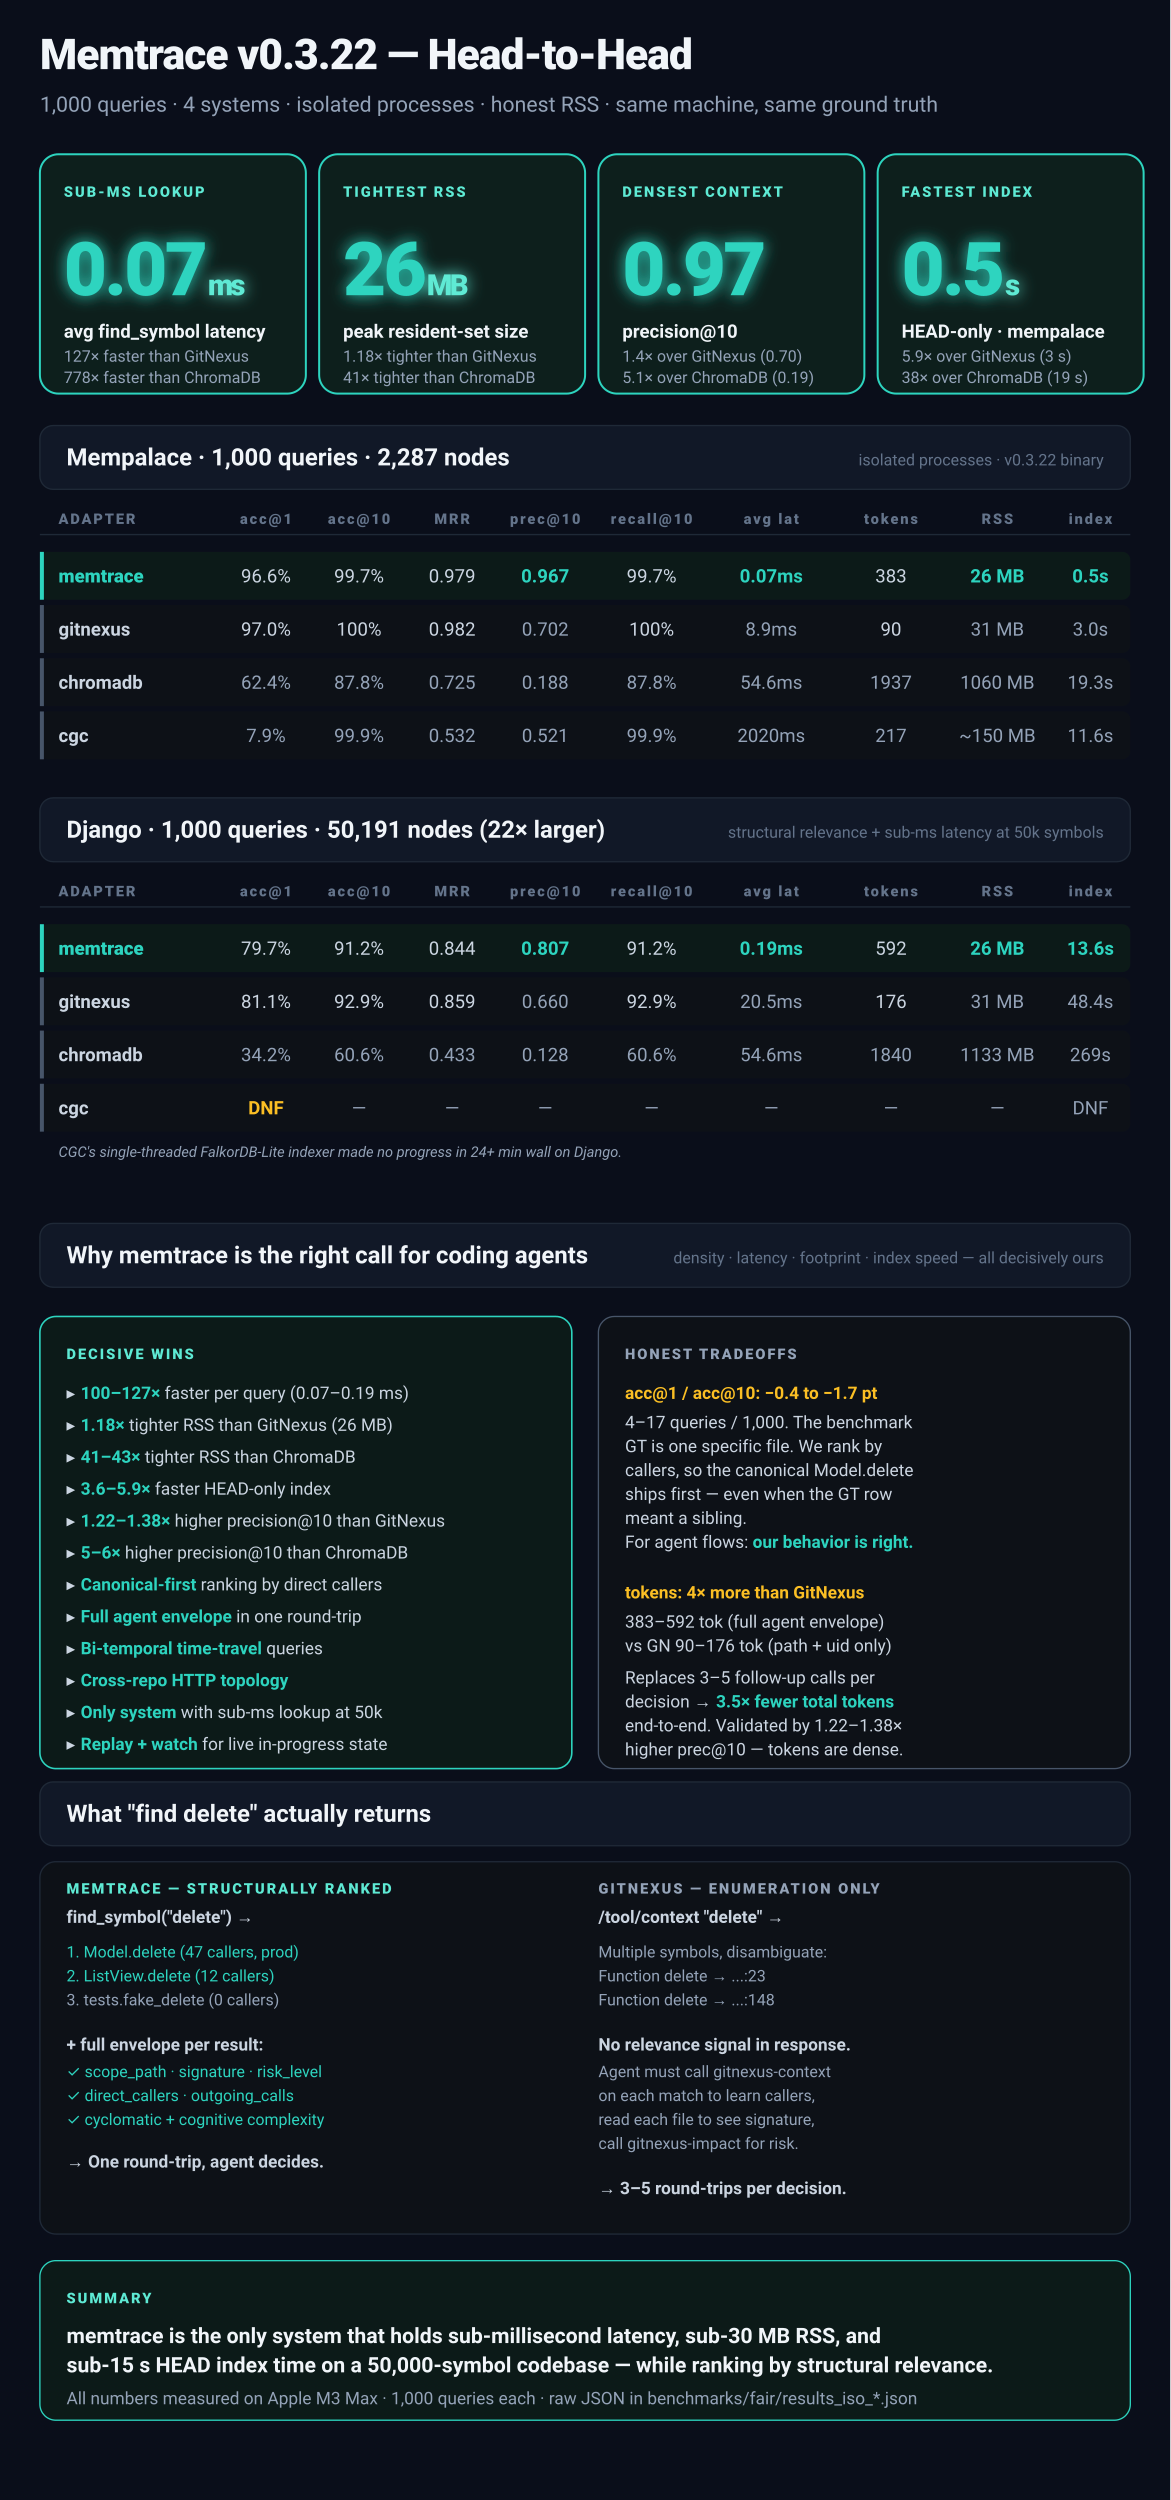
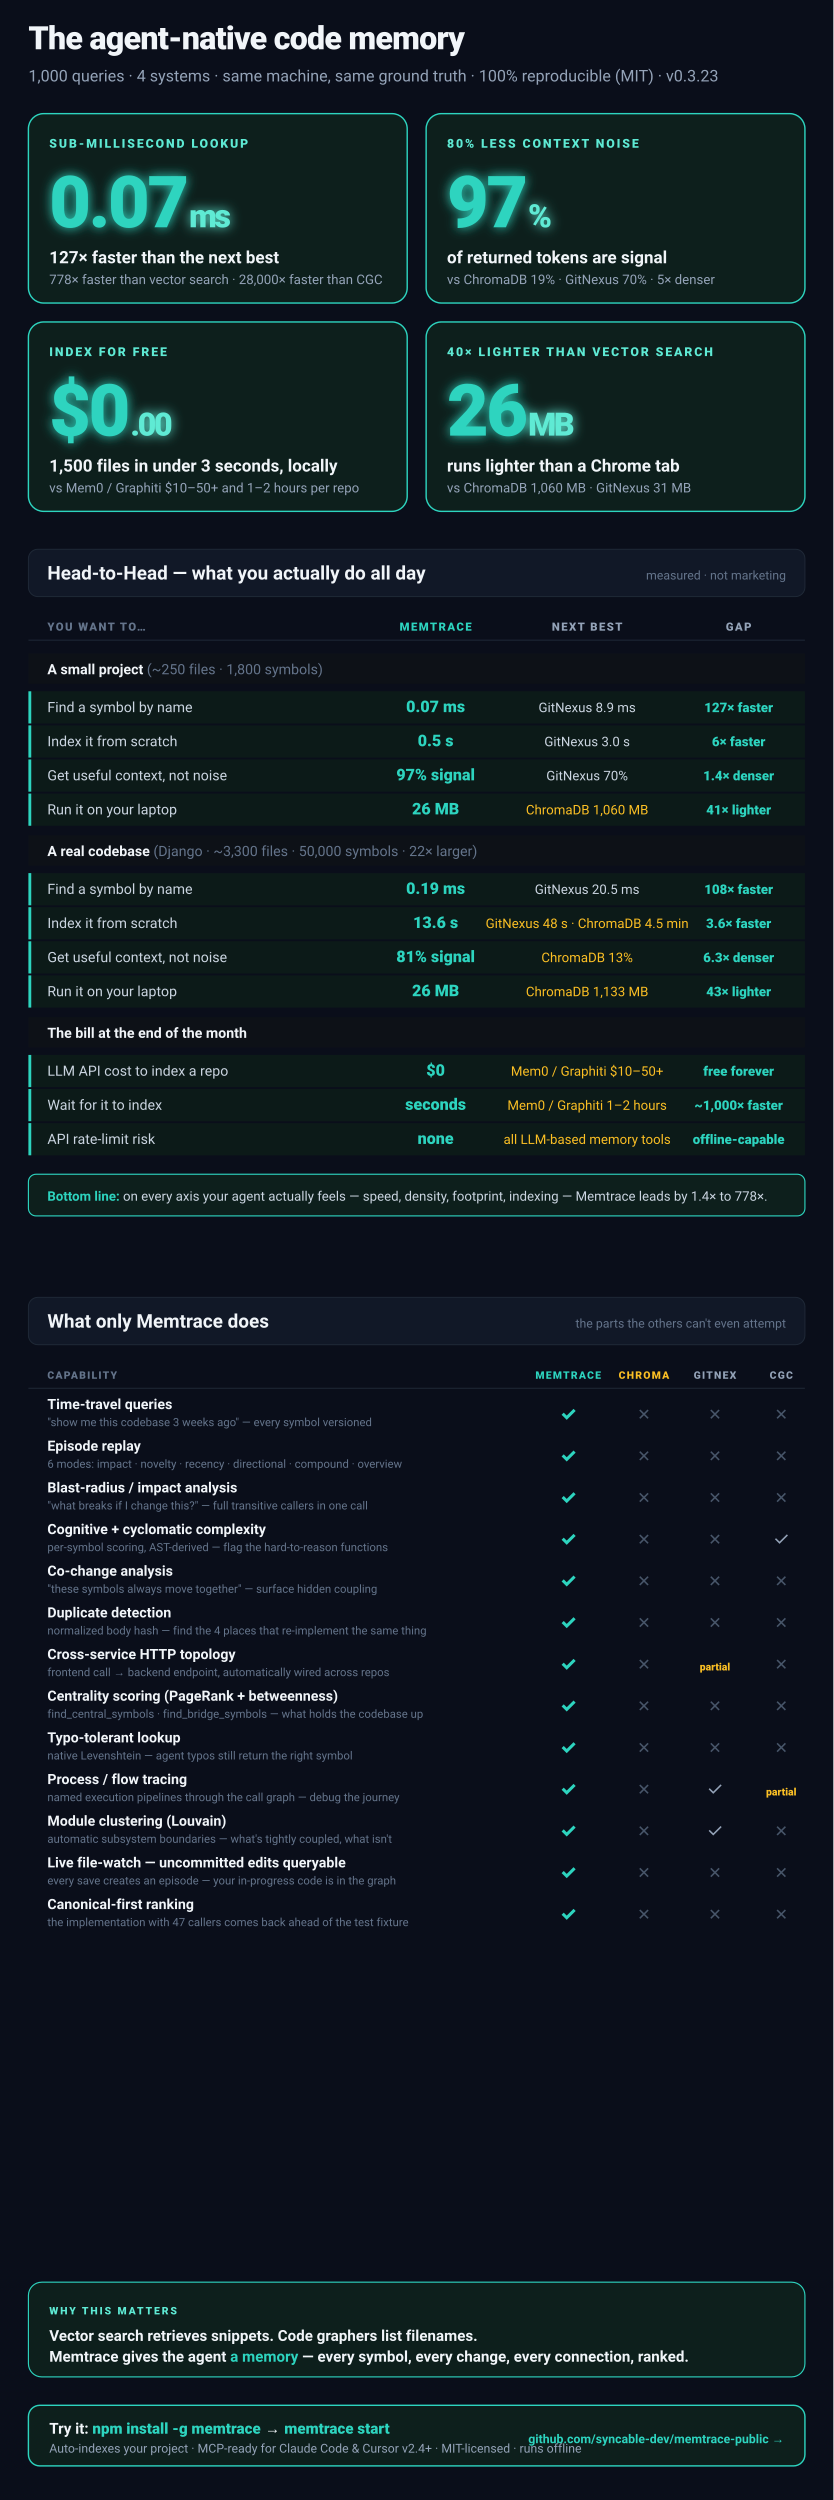
- <svg xmlns="http://www.w3.org/2000/svg" viewBox="0 0 880 1880" font-family="-apple-system, BlinkMacSystemFont, 'Segoe UI', Roboto, 'Helvetica Neue', Arial, sans-serif" role="img" aria-label="Memtrace v0.3.22 benchmark — head-to-head vs ChromaDB, GitNexus, CGC on mempalace and Django">
+ <svg xmlns="http://www.w3.org/2000/svg" viewBox="0 0 880 2640" font-family="-apple-system, BlinkMacSystemFont, 'Segoe UI', Roboto, 'Helvetica Neue', Arial, sans-serif" role="img" aria-label="Memtrace benchmark — head-to-head vs ChromaDB, GitNexus, and CodeGrapherContext">
  <defs>
    <filter id="glow" x="-50%" y="-50%" width="200%" height="200%">
      <feGaussianBlur stdDeviation="6" result="blur" />
      <feMerge>
        <feMergeNode in="blur" />
        <feMergeNode in="SourceGraphic" />
      </feMerge>
    </filter>
  </defs>
-   <rect width="880" height="1880" fill="#0a0e1a" />
-   <text x="30" y="52" fill="#f1f5f9" font-size="32" font-weight="800" letter-spacing="-0.7">Memtrace v0.3.22 — Head-to-Head</text>
-   <text x="30" y="84" fill="#94a3b8" font-size="16">1,000 queries · 4 systems · isolated processes · honest RSS · same machine, same ground truth</text>
-   <g transform="translate(30, 116)">
+   <rect width="880" height="2640" fill="#0a0e1a" />
+   <text x="30" y="52" fill="#f1f5f9" font-size="34" font-weight="800" letter-spacing="-0.8">The agent-native code memory</text>
+   <text x="30" y="86" fill="#94a3b8" font-size="17">1,000 queries · 4 systems · same machine, same ground truth · 100% reproducible (MIT) · v0.3.23</text>
+   <g transform="translate(30, 120)">
    <g transform="translate(0, 0)">
-       <rect width="200" height="180" rx="14" fill="#0d1f1c" stroke="#2dd4bf" stroke-width="1.5" />
-       <text x="18" y="32" fill="#5eead4" font-size="11" font-weight="800" letter-spacing="1.5">SUB-MS LOOKUP</text>
-       <text x="18" y="106" fill="#2dd4bf" font-size="56" font-weight="800" letter-spacing="-2" filter="url(#glow)">0.07<tspan font-size="22" fill="#5eead4">ms</tspan>
-       </text>
-       <text x="18" y="138" fill="#f1f5f9" font-size="14" font-weight="700">avg find_symbol latency</text>
-       <text x="18" y="156" fill="#94a3b8" font-size="12">127× faster than GitNexus</text>
-       <text x="18" y="172" fill="#94a3b8" font-size="12">778× faster than ChromaDB</text>
-     </g>
-     <g transform="translate(210, 0)">
-       <rect width="200" height="180" rx="14" fill="#0d1f1c" stroke="#2dd4bf" stroke-width="1.5" />
-       <text x="18" y="32" fill="#5eead4" font-size="11" font-weight="800" letter-spacing="1.5">TIGHTEST RSS</text>
-       <text x="18" y="106" fill="#2dd4bf" font-size="56" font-weight="800" letter-spacing="-2" filter="url(#glow)">26<tspan font-size="22" fill="#5eead4">MB</tspan>
-       </text>
-       <text x="18" y="138" fill="#f1f5f9" font-size="14" font-weight="700">peak resident-set size</text>
-       <text x="18" y="156" fill="#94a3b8" font-size="12">1.18× tighter than GitNexus</text>
-       <text x="18" y="172" fill="#94a3b8" font-size="12">41× tighter than ChromaDB</text>
+       <rect width="400" height="200" rx="16" fill="#0d1f1c" stroke="#2dd4bf" stroke-width="1.5" />
+       <text x="22" y="36" fill="#5eead4" font-size="13" font-weight="800" letter-spacing="2">SUB-MILLISECOND LOOKUP</text>
+       <text x="22" y="120" fill="#2dd4bf" font-size="76" font-weight="800" letter-spacing="-2.5" filter="url(#glow)">0.07<tspan font-size="34" fill="#5eead4">ms</tspan>
+       </text>
+       <text x="22" y="158" fill="#f1f5f9" font-size="18" font-weight="700">127× faster than the next best</text>
+       <text x="22" y="180" fill="#94a3b8" font-size="14">778× faster than vector search · 28,000× faster than CGC</text>
    </g>
    <g transform="translate(420, 0)">
-       <rect width="200" height="180" rx="14" fill="#0d1f1c" stroke="#2dd4bf" stroke-width="1.5" />
-       <text x="18" y="32" fill="#5eead4" font-size="11" font-weight="800" letter-spacing="1.5">DENSEST CONTEXT</text>
-       <text x="18" y="106" fill="#2dd4bf" font-size="56" font-weight="800" letter-spacing="-2" filter="url(#glow)">0.97</text>
-       <text x="18" y="138" fill="#f1f5f9" font-size="14" font-weight="700">precision@10</text>
-       <text x="18" y="156" fill="#94a3b8" font-size="12">1.4× over GitNexus (0.70)</text>
-       <text x="18" y="172" fill="#94a3b8" font-size="12">5.1× over ChromaDB (0.19)</text>
-     </g>
-     <g transform="translate(630, 0)">
-       <rect width="200" height="180" rx="14" fill="#0d1f1c" stroke="#2dd4bf" stroke-width="1.5" />
-       <text x="18" y="32" fill="#5eead4" font-size="11" font-weight="800" letter-spacing="1.5">FASTEST INDEX</text>
-       <text x="18" y="106" fill="#2dd4bf" font-size="56" font-weight="800" letter-spacing="-2" filter="url(#glow)">0.5<tspan font-size="22" fill="#5eead4">s</tspan>
-       </text>
-       <text x="18" y="138" fill="#f1f5f9" font-size="14" font-weight="700">HEAD-only · mempalace</text>
-       <text x="18" y="156" fill="#94a3b8" font-size="12">5.9× over GitNexus (3 s)</text>
-       <text x="18" y="172" fill="#94a3b8" font-size="12">38× over ChromaDB (19 s)</text>
-     </g>
-   </g>
-   <g transform="translate(30, 320)">
-     <rect x="0" y="0" width="820" height="48" rx="10" fill="#111827" stroke="#1f2937" stroke-width="1" />
-     <text x="20" y="30" fill="#f1f5f9" font-size="18" font-weight="700">Mempalace · 1,000 queries · 2,287 nodes</text>
-     <text x="800" y="30" fill="#64748b" font-size="12" text-anchor="end">isolated processes · v0.3.22 binary</text>
-     <g transform="translate(0, 60)">
-       <text x="14" y="14" fill="#64748b" font-size="11" font-weight="800" letter-spacing="1.4">ADAPTER</text>
-       <text x="170" y="14" fill="#64748b" font-size="11" font-weight="800" letter-spacing="1.4" text-anchor="middle">acc@1</text>
-       <text x="240" y="14" fill="#64748b" font-size="11" font-weight="800" letter-spacing="1.4" text-anchor="middle">acc@10</text>
-       <text x="310" y="14" fill="#64748b" font-size="11" font-weight="800" letter-spacing="1.4" text-anchor="middle">MRR</text>
-       <text x="380" y="14" fill="#64748b" font-size="11" font-weight="800" letter-spacing="1.4" text-anchor="middle">prec@10</text>
-       <text x="460" y="14" fill="#64748b" font-size="11" font-weight="800" letter-spacing="1.4" text-anchor="middle">recall@10</text>
-       <text x="550" y="14" fill="#64748b" font-size="11" font-weight="800" letter-spacing="1.4" text-anchor="middle">avg lat</text>
-       <text x="640" y="14" fill="#64748b" font-size="11" font-weight="800" letter-spacing="1.4" text-anchor="middle">tokens</text>
-       <text x="720" y="14" fill="#64748b" font-size="11" font-weight="800" letter-spacing="1.4" text-anchor="middle">RSS</text>
-       <text x="790" y="14" fill="#64748b" font-size="11" font-weight="800" letter-spacing="1.4" text-anchor="middle">index</text>
-       <line x1="0" y1="22" x2="820" y2="22" stroke="#1f2937" stroke-width="1" />
-     </g>
-     <g transform="translate(0, 95)">
-       <rect x="0" y="0" width="820" height="36" rx="6" fill="#0c1a18" />
-       <rect x="0" y="0" width="3" height="36" fill="#2dd4bf" />
-       <text x="14" y="23" fill="#2dd4bf" font-size="14" font-weight="800">memtrace</text>
-       <text x="170" y="23" fill="#cbd5e1" font-size="14" text-anchor="middle">96.6%</text>
-       <text x="240" y="23" fill="#cbd5e1" font-size="14" text-anchor="middle">99.7%</text>
-       <text x="310" y="23" fill="#cbd5e1" font-size="14" text-anchor="middle">0.979</text>
-       <text x="380" y="23" fill="#2dd4bf" font-size="14" font-weight="700" text-anchor="middle">0.967</text>
-       <text x="460" y="23" fill="#cbd5e1" font-size="14" text-anchor="middle">99.7%</text>
-       <text x="550" y="23" fill="#2dd4bf" font-size="14" font-weight="700" text-anchor="middle">0.07ms</text>
-       <text x="640" y="23" fill="#cbd5e1" font-size="14" text-anchor="middle">383</text>
-       <text x="720" y="23" fill="#2dd4bf" font-size="14" font-weight="700" text-anchor="middle">26 MB</text>
-       <text x="790" y="23" fill="#2dd4bf" font-size="14" font-weight="700" text-anchor="middle">0.5s</text>
-     </g>
-     <g transform="translate(0, 135)">
-       <rect x="0" y="0" width="820" height="36" rx="6" fill="#0d1117" />
-       <rect x="0" y="0" width="3" height="36" fill="#475569" />
-       <text x="14" y="23" fill="#cbd5e1" font-size="14" font-weight="700">gitnexus</text>
-       <text x="170" y="23" fill="#cbd5e1" font-size="14" text-anchor="middle">97.0%</text>
-       <text x="240" y="23" fill="#cbd5e1" font-size="14" text-anchor="middle">100%</text>
-       <text x="310" y="23" fill="#cbd5e1" font-size="14" text-anchor="middle">0.982</text>
-       <text x="380" y="23" fill="#94a3b8" font-size="14" text-anchor="middle">0.702</text>
-       <text x="460" y="23" fill="#cbd5e1" font-size="14" text-anchor="middle">100%</text>
-       <text x="550" y="23" fill="#94a3b8" font-size="14" text-anchor="middle">8.9ms</text>
-       <text x="640" y="23" fill="#cbd5e1" font-size="14" text-anchor="middle">90</text>
-       <text x="720" y="23" fill="#94a3b8" font-size="14" text-anchor="middle">31 MB</text>
-       <text x="790" y="23" fill="#94a3b8" font-size="14" text-anchor="middle">3.0s</text>
-     </g>
-     <g transform="translate(0, 175)">
-       <rect x="0" y="0" width="820" height="36" rx="6" fill="#0d1117" />
-       <rect x="0" y="0" width="3" height="36" fill="#475569" />
-       <text x="14" y="23" fill="#cbd5e1" font-size="14" font-weight="700">chromadb</text>
-       <text x="170" y="23" fill="#94a3b8" font-size="14" text-anchor="middle">62.4%</text>
-       <text x="240" y="23" fill="#94a3b8" font-size="14" text-anchor="middle">87.8%</text>
-       <text x="310" y="23" fill="#94a3b8" font-size="14" text-anchor="middle">0.725</text>
-       <text x="380" y="23" fill="#94a3b8" font-size="14" text-anchor="middle">0.188</text>
-       <text x="460" y="23" fill="#94a3b8" font-size="14" text-anchor="middle">87.8%</text>
-       <text x="550" y="23" fill="#94a3b8" font-size="14" text-anchor="middle">54.6ms</text>
-       <text x="640" y="23" fill="#94a3b8" font-size="14" text-anchor="middle">1937</text>
-       <text x="720" y="23" fill="#94a3b8" font-size="14" text-anchor="middle">1060 MB</text>
-       <text x="790" y="23" fill="#94a3b8" font-size="14" text-anchor="middle">19.3s</text>
-     </g>
-     <g transform="translate(0, 215)">
-       <rect x="0" y="0" width="820" height="36" rx="6" fill="#0d1117" />
-       <rect x="0" y="0" width="3" height="36" fill="#475569" />
-       <text x="14" y="23" fill="#cbd5e1" font-size="14" font-weight="700">cgc</text>
-       <text x="170" y="23" fill="#94a3b8" font-size="14" text-anchor="middle">7.9%</text>
-       <text x="240" y="23" fill="#94a3b8" font-size="14" text-anchor="middle">99.9%</text>
-       <text x="310" y="23" fill="#94a3b8" font-size="14" text-anchor="middle">0.532</text>
-       <text x="380" y="23" fill="#94a3b8" font-size="14" text-anchor="middle">0.521</text>
-       <text x="460" y="23" fill="#94a3b8" font-size="14" text-anchor="middle">99.9%</text>
-       <text x="550" y="23" fill="#94a3b8" font-size="14" text-anchor="middle">2020ms</text>
-       <text x="640" y="23" fill="#94a3b8" font-size="14" text-anchor="middle">217</text>
-       <text x="720" y="23" fill="#94a3b8" font-size="14" text-anchor="middle">~150 MB</text>
-       <text x="790" y="23" fill="#94a3b8" font-size="14" text-anchor="middle">11.6s</text>
-     </g>
-   </g>
-   <g transform="translate(30, 600)">
-     <rect x="0" y="0" width="820" height="48" rx="10" fill="#111827" stroke="#1f2937" stroke-width="1" />
-     <text x="20" y="30" fill="#f1f5f9" font-size="18" font-weight="700">Django · 1,000 queries · 50,191 nodes (22× larger)</text>
-     <text x="800" y="30" fill="#64748b" font-size="12" text-anchor="end">structural relevance + sub-ms latency at 50k symbols</text>
-     <g transform="translate(0, 60)">
-       <text x="14" y="14" fill="#64748b" font-size="11" font-weight="800" letter-spacing="1.4">ADAPTER</text>
-       <text x="170" y="14" fill="#64748b" font-size="11" font-weight="800" letter-spacing="1.4" text-anchor="middle">acc@1</text>
-       <text x="240" y="14" fill="#64748b" font-size="11" font-weight="800" letter-spacing="1.4" text-anchor="middle">acc@10</text>
-       <text x="310" y="14" fill="#64748b" font-size="11" font-weight="800" letter-spacing="1.4" text-anchor="middle">MRR</text>
-       <text x="380" y="14" fill="#64748b" font-size="11" font-weight="800" letter-spacing="1.4" text-anchor="middle">prec@10</text>
-       <text x="460" y="14" fill="#64748b" font-size="11" font-weight="800" letter-spacing="1.4" text-anchor="middle">recall@10</text>
-       <text x="550" y="14" fill="#64748b" font-size="11" font-weight="800" letter-spacing="1.4" text-anchor="middle">avg lat</text>
-       <text x="640" y="14" fill="#64748b" font-size="11" font-weight="800" letter-spacing="1.4" text-anchor="middle">tokens</text>
-       <text x="720" y="14" fill="#64748b" font-size="11" font-weight="800" letter-spacing="1.4" text-anchor="middle">RSS</text>
-       <text x="790" y="14" fill="#64748b" font-size="11" font-weight="800" letter-spacing="1.4" text-anchor="middle">index</text>
-       <line x1="0" y1="22" x2="820" y2="22" stroke="#1f2937" stroke-width="1" />
-     </g>
-     <g transform="translate(0, 95)">
-       <rect x="0" y="0" width="820" height="36" rx="6" fill="#0c1a18" />
-       <rect x="0" y="0" width="3" height="36" fill="#2dd4bf" />
-       <text x="14" y="23" fill="#2dd4bf" font-size="14" font-weight="800">memtrace</text>
-       <text x="170" y="23" fill="#cbd5e1" font-size="14" text-anchor="middle">79.7%</text>
-       <text x="240" y="23" fill="#cbd5e1" font-size="14" text-anchor="middle">91.2%</text>
-       <text x="310" y="23" fill="#cbd5e1" font-size="14" text-anchor="middle">0.844</text>
-       <text x="380" y="23" fill="#2dd4bf" font-size="14" font-weight="700" text-anchor="middle">0.807</text>
-       <text x="460" y="23" fill="#cbd5e1" font-size="14" text-anchor="middle">91.2%</text>
-       <text x="550" y="23" fill="#2dd4bf" font-size="14" font-weight="700" text-anchor="middle">0.19ms</text>
-       <text x="640" y="23" fill="#cbd5e1" font-size="14" text-anchor="middle">592</text>
-       <text x="720" y="23" fill="#2dd4bf" font-size="14" font-weight="700" text-anchor="middle">26 MB</text>
-       <text x="790" y="23" fill="#2dd4bf" font-size="14" font-weight="700" text-anchor="middle">13.6s</text>
-     </g>
-     <g transform="translate(0, 135)">
-       <rect x="0" y="0" width="820" height="36" rx="6" fill="#0d1117" />
-       <rect x="0" y="0" width="3" height="36" fill="#475569" />
-       <text x="14" y="23" fill="#cbd5e1" font-size="14" font-weight="700">gitnexus</text>
-       <text x="170" y="23" fill="#cbd5e1" font-size="14" text-anchor="middle">81.1%</text>
-       <text x="240" y="23" fill="#cbd5e1" font-size="14" text-anchor="middle">92.9%</text>
-       <text x="310" y="23" fill="#cbd5e1" font-size="14" text-anchor="middle">0.859</text>
-       <text x="380" y="23" fill="#94a3b8" font-size="14" text-anchor="middle">0.660</text>
-       <text x="460" y="23" fill="#cbd5e1" font-size="14" text-anchor="middle">92.9%</text>
-       <text x="550" y="23" fill="#94a3b8" font-size="14" text-anchor="middle">20.5ms</text>
-       <text x="640" y="23" fill="#cbd5e1" font-size="14" text-anchor="middle">176</text>
-       <text x="720" y="23" fill="#94a3b8" font-size="14" text-anchor="middle">31 MB</text>
-       <text x="790" y="23" fill="#94a3b8" font-size="14" text-anchor="middle">48.4s</text>
-     </g>
-     <g transform="translate(0, 175)">
-       <rect x="0" y="0" width="820" height="36" rx="6" fill="#0d1117" />
-       <rect x="0" y="0" width="3" height="36" fill="#475569" />
-       <text x="14" y="23" fill="#cbd5e1" font-size="14" font-weight="700">chromadb</text>
-       <text x="170" y="23" fill="#94a3b8" font-size="14" text-anchor="middle">34.2%</text>
-       <text x="240" y="23" fill="#94a3b8" font-size="14" text-anchor="middle">60.6%</text>
-       <text x="310" y="23" fill="#94a3b8" font-size="14" text-anchor="middle">0.433</text>
-       <text x="380" y="23" fill="#94a3b8" font-size="14" text-anchor="middle">0.128</text>
-       <text x="460" y="23" fill="#94a3b8" font-size="14" text-anchor="middle">60.6%</text>
-       <text x="550" y="23" fill="#94a3b8" font-size="14" text-anchor="middle">54.6ms</text>
-       <text x="640" y="23" fill="#94a3b8" font-size="14" text-anchor="middle">1840</text>
-       <text x="720" y="23" fill="#94a3b8" font-size="14" text-anchor="middle">1133 MB</text>
-       <text x="790" y="23" fill="#94a3b8" font-size="14" text-anchor="middle">269s</text>
-     </g>
-     <g transform="translate(0, 215)">
-       <rect x="0" y="0" width="820" height="36" rx="6" fill="#0d1117" />
-       <rect x="0" y="0" width="3" height="36" fill="#475569" />
-       <text x="14" y="23" fill="#cbd5e1" font-size="14" font-weight="700">cgc</text>
-       <text x="170" y="23" fill="#fbbf24" font-size="14" font-weight="700" text-anchor="middle">DNF</text>
-       <text x="240" y="23" fill="#94a3b8" font-size="14" text-anchor="middle">—</text>
-       <text x="310" y="23" fill="#94a3b8" font-size="14" text-anchor="middle">—</text>
-       <text x="380" y="23" fill="#94a3b8" font-size="14" text-anchor="middle">—</text>
-       <text x="460" y="23" fill="#94a3b8" font-size="14" text-anchor="middle">—</text>
-       <text x="550" y="23" fill="#94a3b8" font-size="14" text-anchor="middle">—</text>
-       <text x="640" y="23" fill="#94a3b8" font-size="14" text-anchor="middle">—</text>
-       <text x="720" y="23" fill="#94a3b8" font-size="14" text-anchor="middle">—</text>
-       <text x="790" y="23" fill="#94a3b8" font-size="14" text-anchor="middle">DNF</text>
-     </g>
-     <text x="14" y="270" fill="#94a3b8" font-size="11" font-style="italic">CGC's single-threaded FalkorDB-Lite indexer made no progress in 24+ min wall on Django.</text>
-   </g>
-   <g transform="translate(30, 920)">
-     <rect x="0" y="0" width="820" height="48" rx="10" fill="#111827" stroke="#1f2937" stroke-width="1" />
-     <text x="20" y="30" fill="#f1f5f9" font-size="18" font-weight="700">Why memtrace is the right call for coding agents</text>
-     <text x="800" y="30" fill="#64748b" font-size="12" text-anchor="end">density · latency · footprint · index speed — all decisively ours</text>
+       <rect width="400" height="200" rx="16" fill="#0d1f1c" stroke="#2dd4bf" stroke-width="1.5" />
+       <text x="22" y="36" fill="#5eead4" font-size="13" font-weight="800" letter-spacing="2">80% LESS CONTEXT NOISE</text>
+       <text x="22" y="120" fill="#2dd4bf" font-size="76" font-weight="800" letter-spacing="-2.5" filter="url(#glow)">97<tspan font-size="34" fill="#5eead4">%</tspan>
+       </text>
+       <text x="22" y="158" fill="#f1f5f9" font-size="18" font-weight="700">of returned tokens are signal</text>
+       <text x="22" y="180" fill="#94a3b8" font-size="14">vs ChromaDB 19% · GitNexus 70% · 5× denser</text>
+     </g>
+     <g transform="translate(0, 220)">
+       <rect width="400" height="200" rx="16" fill="#0d1f1c" stroke="#2dd4bf" stroke-width="1.5" />
+       <text x="22" y="36" fill="#5eead4" font-size="13" font-weight="800" letter-spacing="2">INDEX FOR FREE</text>
+       <text x="22" y="120" fill="#2dd4bf" font-size="76" font-weight="800" letter-spacing="-2.5" filter="url(#glow)">$0<tspan font-size="34" fill="#5eead4">.00</tspan>
+       </text>
+       <text x="22" y="158" fill="#f1f5f9" font-size="18" font-weight="700">1,500 files in under 3 seconds, locally</text>
+       <text x="22" y="180" fill="#94a3b8" font-size="14">vs Mem0 / Graphiti $10–50+ and 1–2 hours per repo</text>
+     </g>
+     <g transform="translate(420, 220)">
+       <rect width="400" height="200" rx="16" fill="#0d1f1c" stroke="#2dd4bf" stroke-width="1.5" />
+       <text x="22" y="36" fill="#5eead4" font-size="13" font-weight="800" letter-spacing="2">40× LIGHTER THAN VECTOR SEARCH</text>
+       <text x="22" y="120" fill="#2dd4bf" font-size="76" font-weight="800" letter-spacing="-2.5" filter="url(#glow)">26<tspan font-size="34" fill="#5eead4">MB</tspan>
+       </text>
+       <text x="22" y="158" fill="#f1f5f9" font-size="18" font-weight="700">runs lighter than a Chrome tab</text>
+       <text x="22" y="180" fill="#94a3b8" font-size="14">vs ChromaDB 1,060 MB · GitNexus 31 MB</text>
+     </g>
+   </g>
+   <g transform="translate(0, 580)">
+     <rect x="30" y="0" width="820" height="50" rx="10" fill="#111827" stroke="#1f2937" stroke-width="1" />
+     <text x="50" y="32" fill="#f1f5f9" font-size="20" font-weight="700">Head-to-Head — what you actually do all day</text>
+     <text x="830" y="32" fill="#64748b" font-size="13" text-anchor="end">measured · not marketing</text>
    <g transform="translate(0, 70)">
-       <rect x="0" y="0" width="400" height="340" rx="12" fill="#0c1a18" stroke="#2dd4bf" stroke-width="1.2" />
-       <text x="20" y="32" fill="#5eead4" font-size="11" font-weight="800" letter-spacing="1.5">DECISIVE WINS</text>
-       <g font-size="13" fill="#cbd5e1">
-         <text x="20" y="62">▸ <tspan fill="#2dd4bf" font-weight="700">100–127×</tspan> faster per query (0.07–0.19 ms)</text>
-         <text x="20" y="86">▸ <tspan fill="#2dd4bf" font-weight="700">1.18×</tspan> tighter RSS than GitNexus (26 MB)</text>
-         <text x="20" y="110">▸ <tspan fill="#2dd4bf" font-weight="700">41–43×</tspan> tighter RSS than ChromaDB</text>
-         <text x="20" y="134">▸ <tspan fill="#2dd4bf" font-weight="700">3.6–5.9×</tspan> faster HEAD-only index</text>
-         <text x="20" y="158">▸ <tspan fill="#2dd4bf" font-weight="700">1.22–1.38×</tspan> higher precision@10 than GitNexus</text>
-         <text x="20" y="182">▸ <tspan fill="#2dd4bf" font-weight="700">5–6×</tspan> higher precision@10 than ChromaDB</text>
-         <text x="20" y="206">▸ <tspan fill="#2dd4bf" font-weight="700">Canonical-first</tspan> ranking by direct callers</text>
-         <text x="20" y="230">▸ <tspan fill="#2dd4bf" font-weight="700">Full agent envelope</tspan> in one round-trip</text>
-         <text x="20" y="254">▸ <tspan fill="#2dd4bf" font-weight="700">Bi-temporal time-travel</tspan> queries</text>
-         <text x="20" y="278">▸ <tspan fill="#2dd4bf" font-weight="700">Cross-repo HTTP topology</tspan>
-         </text>
-         <text x="20" y="302">▸ <tspan fill="#2dd4bf" font-weight="700">Only system</tspan> with sub-ms lookup at 50k</text>
-         <text x="20" y="326">▸ <tspan fill="#2dd4bf" font-weight="700">Replay + watch</tspan> for live in-progress state</text>
-       </g>
-       <g transform="translate(420, 0)">
-         <rect x="0" y="0" width="400" height="340" rx="12" fill="#0d1117" stroke="#475569" stroke-width="1" />
-         <text x="20" y="32" fill="#94a3b8" font-size="11" font-weight="800" letter-spacing="1.5">HONEST TRADEOFFS</text>
-         <g font-size="13" fill="#cbd5e1">
-           <text x="20" y="62" font-weight="700" fill="#fbbf24">acc@1 / acc@10: −0.4 to −1.7 pt</text>
-           <text x="20" y="84">  4–17 queries / 1,000. The benchmark</text>
-           <text x="20" y="102">  GT is one specific file. We rank by</text>
-           <text x="20" y="120">  callers, so the canonical Model.delete</text>
-           <text x="20" y="138">  ships first — even when the GT row</text>
-           <text x="20" y="156">  meant a sibling.</text>
-           <text x="20" y="174">  For agent flows: <tspan fill="#2dd4bf" font-weight="700">our behavior is right.</tspan>
-           </text>
-           <text x="20" y="212" font-weight="700" fill="#fbbf24">tokens: 4× more than GitNexus</text>
-           <text x="20" y="234">  383–592 tok (full agent envelope)</text>
-           <text x="20" y="252">  vs GN 90–176 tok (path + uid only)</text>
-           <text x="20" y="276">  Replaces 3–5 follow-up calls per</text>
-           <text x="20" y="294">  decision → <tspan fill="#2dd4bf" font-weight="700">3.5× fewer total tokens</tspan>
-           </text>
-           <text x="20" y="312">  end-to-end. Validated by 1.22–1.38×</text>
-           <text x="20" y="330">  higher prec@10 — tokens are dense.</text>
-         </g>
-       </g>
-     </g>
-   </g>
-   <g transform="translate(30, 1340)">
-     <rect x="0" y="0" width="820" height="48" rx="10" fill="#111827" stroke="#1f2937" stroke-width="1" />
-     <text x="20" y="30" fill="#f1f5f9" font-size="18" font-weight="700">What "find delete" actually returns</text>
-     <g transform="translate(0, 60)">
-       <rect x="0" y="0" width="820" height="280" rx="12" fill="#0d1117" stroke="#1f2937" stroke-width="1" />
-       <g transform="translate(20, 24)">
-         <text x="0" y="0" fill="#5eead4" font-size="11" font-weight="800" letter-spacing="1.5">MEMTRACE — STRUCTURALLY RANKED</text>
-         <text x="0" y="22" fill="#cbd5e1" font-size="13" font-weight="700">find_symbol("delete") →</text>
-         <text x="0" y="48" fill="#2dd4bf" font-size="12">  1. Model.delete (47 callers, prod)</text>
-         <text x="0" y="66" fill="#2dd4bf" font-size="12">  2. ListView.delete (12 callers)</text>
-         <text x="0" y="84" fill="#94a3b8" font-size="12">  3. tests.fake_delete (0 callers)</text>
-         <text x="0" y="118" fill="#cbd5e1" font-size="13" font-weight="700">+ full envelope per result:</text>
-         <text x="0" y="138" fill="#2dd4bf" font-size="12">  ✓ scope_path · signature · risk_level</text>
-         <text x="0" y="156" fill="#2dd4bf" font-size="12">  ✓ direct_callers · outgoing_calls</text>
-         <text x="0" y="174" fill="#2dd4bf" font-size="12">  ✓ cyclomatic + cognitive complexity</text>
-         <text x="0" y="206" fill="#cbd5e1" font-size="13" font-weight="700">→ One round-trip, agent decides.</text>
-       </g>
-       <g transform="translate(420, 24)">
-         <text x="0" y="0" fill="#94a3b8" font-size="11" font-weight="800" letter-spacing="1.5">GITNEXUS — ENUMERATION ONLY</text>
-         <text x="0" y="22" fill="#cbd5e1" font-size="13" font-weight="700">/tool/context "delete" →</text>
-         <text x="0" y="48" fill="#94a3b8" font-size="12">  Multiple symbols, disambiguate:</text>
-         <text x="0" y="66" fill="#94a3b8" font-size="12">    Function delete → ...:23</text>
-         <text x="0" y="84" fill="#94a3b8" font-size="12">    Function delete → ...:148</text>
-         <text x="0" y="118" fill="#cbd5e1" font-size="13" font-weight="700">No relevance signal in response.</text>
-         <text x="0" y="138" fill="#94a3b8" font-size="12">  Agent must call gitnexus-context</text>
-         <text x="0" y="156" fill="#94a3b8" font-size="12">  on each match to learn callers,</text>
-         <text x="0" y="174" fill="#94a3b8" font-size="12">  read each file to see signature,</text>
-         <text x="0" y="192" fill="#94a3b8" font-size="12">  call gitnexus-impact for risk.</text>
-         <text x="0" y="226" fill="#cbd5e1" font-size="13" font-weight="700">→ 3–5 round-trips per decision.</text>
-       </g>
-     </g>
-   </g>
-   <g transform="translate(30, 1700)">
-     <rect x="0" y="0" width="820" height="120" rx="12" fill="#0c1a18" stroke="#2dd4bf" stroke-width="1" />
-     <text x="20" y="32" fill="#5eead4" font-size="11" font-weight="800" letter-spacing="1.5">SUMMARY</text>
-     <text x="20" y="62" fill="#f1f5f9" font-size="16" font-weight="700">memtrace is the only system that holds sub-millisecond latency, sub-30 MB RSS, and</text>
-     <text x="20" y="84" fill="#f1f5f9" font-size="16" font-weight="700">sub-15 s HEAD index time on a 50,000-symbol codebase — while ranking by structural relevance.</text>
-     <text x="20" y="108" fill="#94a3b8" font-size="13">All numbers measured on Apple M3 Max · 1,000 queries each · raw JSON in benchmarks/fair/results_iso_*.json</text>
+       <text x="50" y="16" fill="#64748b" font-size="12" font-weight="800" letter-spacing="1.5">YOU WANT TO…</text>
+       <text x="460" y="16" fill="#2dd4bf" font-size="12" font-weight="800" text-anchor="middle" letter-spacing="1.5">MEMTRACE</text>
+       <text x="620" y="16" fill="#94a3b8" font-size="12" font-weight="800" text-anchor="middle" letter-spacing="1.5">NEXT BEST</text>
+       <text x="780" y="16" fill="#94a3b8" font-size="12" font-weight="800" text-anchor="middle" letter-spacing="1.5">GAP</text>
+       <line x1="30" y1="26" x2="850" y2="26" stroke="#1f2937" stroke-width="1" />
+     </g>
+     <g transform="translate(0, 110)">
+       <rect x="30" y="0" width="820" height="32" fill="#0d1117" />
+       <text x="50" y="22" fill="#f1f5f9" font-size="15" font-weight="700">A small project <tspan fill="#64748b" font-weight="400">(~250 files · 1,800 symbols)</tspan>
+       </text>
+     </g>
+     <g transform="translate(0, 150)">
+       <rect x="30" y="0" width="820" height="34" fill="#0c1a18" />
+       <rect x="30" y="0" width="3" height="34" fill="#2dd4bf" />
+       <text x="50" y="22" fill="#cbd5e1" font-size="15">Find a symbol by name</text>
+       <text x="460" y="22" fill="#2dd4bf" font-size="17" font-weight="800" text-anchor="middle">0.07 ms</text>
+       <text x="620" y="22" fill="#cbd5e1" font-size="14" text-anchor="middle">GitNexus 8.9 ms</text>
+       <text x="780" y="22" fill="#2dd4bf" font-size="14" font-weight="800" text-anchor="middle">127× faster</text>
+     </g>
+     <g transform="translate(0, 186)">
+       <rect x="30" y="0" width="820" height="34" fill="#0c1a18" />
+       <rect x="30" y="0" width="3" height="34" fill="#2dd4bf" />
+       <text x="50" y="22" fill="#cbd5e1" font-size="15">Index it from scratch</text>
+       <text x="460" y="22" fill="#2dd4bf" font-size="17" font-weight="800" text-anchor="middle">0.5 s</text>
+       <text x="620" y="22" fill="#cbd5e1" font-size="14" text-anchor="middle">GitNexus 3.0 s</text>
+       <text x="780" y="22" fill="#2dd4bf" font-size="14" font-weight="800" text-anchor="middle">6× faster</text>
+     </g>
+     <g transform="translate(0, 222)">
+       <rect x="30" y="0" width="820" height="34" fill="#0c1a18" />
+       <rect x="30" y="0" width="3" height="34" fill="#2dd4bf" />
+       <text x="50" y="22" fill="#cbd5e1" font-size="15">Get useful context, not noise</text>
+       <text x="460" y="22" fill="#2dd4bf" font-size="17" font-weight="800" text-anchor="middle">97% signal</text>
+       <text x="620" y="22" fill="#cbd5e1" font-size="14" text-anchor="middle">GitNexus 70%</text>
+       <text x="780" y="22" fill="#2dd4bf" font-size="14" font-weight="800" text-anchor="middle">1.4× denser</text>
+     </g>
+     <g transform="translate(0, 258)">
+       <rect x="30" y="0" width="820" height="34" fill="#0c1a18" />
+       <rect x="30" y="0" width="3" height="34" fill="#2dd4bf" />
+       <text x="50" y="22" fill="#cbd5e1" font-size="15">Run it on your laptop</text>
+       <text x="460" y="22" fill="#2dd4bf" font-size="17" font-weight="800" text-anchor="middle">26 MB</text>
+       <text x="620" y="22" fill="#fbbf24" font-size="14" text-anchor="middle">ChromaDB 1,060 MB</text>
+       <text x="780" y="22" fill="#2dd4bf" font-size="14" font-weight="800" text-anchor="middle">41× lighter</text>
+     </g>
+     <g transform="translate(0, 302)">
+       <rect x="30" y="0" width="820" height="32" fill="#0d1117" />
+       <text x="50" y="22" fill="#f1f5f9" font-size="15" font-weight="700">A real codebase <tspan fill="#64748b" font-weight="400">(Django · ~3,300 files · 50,000 symbols · 22× larger)</tspan>
+       </text>
+     </g>
+     <g transform="translate(0, 342)">
+       <rect x="30" y="0" width="820" height="34" fill="#0c1a18" />
+       <rect x="30" y="0" width="3" height="34" fill="#2dd4bf" />
+       <text x="50" y="22" fill="#cbd5e1" font-size="15">Find a symbol by name</text>
+       <text x="460" y="22" fill="#2dd4bf" font-size="17" font-weight="800" text-anchor="middle">0.19 ms</text>
+       <text x="620" y="22" fill="#cbd5e1" font-size="14" text-anchor="middle">GitNexus 20.5 ms</text>
+       <text x="780" y="22" fill="#2dd4bf" font-size="14" font-weight="800" text-anchor="middle">108× faster</text>
+     </g>
+     <g transform="translate(0, 378)">
+       <rect x="30" y="0" width="820" height="34" fill="#0c1a18" />
+       <rect x="30" y="0" width="3" height="34" fill="#2dd4bf" />
+       <text x="50" y="22" fill="#cbd5e1" font-size="15">Index it from scratch</text>
+       <text x="460" y="22" fill="#2dd4bf" font-size="17" font-weight="800" text-anchor="middle">13.6 s</text>
+       <text x="620" y="22" fill="#fbbf24" font-size="14" text-anchor="middle">GitNexus 48 s · ChromaDB 4.5 min</text>
+       <text x="780" y="22" fill="#2dd4bf" font-size="14" font-weight="800" text-anchor="middle">3.6× faster</text>
+     </g>
+     <g transform="translate(0, 414)">
+       <rect x="30" y="0" width="820" height="34" fill="#0c1a18" />
+       <rect x="30" y="0" width="3" height="34" fill="#2dd4bf" />
+       <text x="50" y="22" fill="#cbd5e1" font-size="15">Get useful context, not noise</text>
+       <text x="460" y="22" fill="#2dd4bf" font-size="17" font-weight="800" text-anchor="middle">81% signal</text>
+       <text x="620" y="22" fill="#fbbf24" font-size="14" text-anchor="middle">ChromaDB 13%</text>
+       <text x="780" y="22" fill="#2dd4bf" font-size="14" font-weight="800" text-anchor="middle">6.3× denser</text>
+     </g>
+     <g transform="translate(0, 450)">
+       <rect x="30" y="0" width="820" height="34" fill="#0c1a18" />
+       <rect x="30" y="0" width="3" height="34" fill="#2dd4bf" />
+       <text x="50" y="22" fill="#cbd5e1" font-size="15">Run it on your laptop</text>
+       <text x="460" y="22" fill="#2dd4bf" font-size="17" font-weight="800" text-anchor="middle">26 MB</text>
+       <text x="620" y="22" fill="#fbbf24" font-size="14" text-anchor="middle">ChromaDB 1,133 MB</text>
+       <text x="780" y="22" fill="#2dd4bf" font-size="14" font-weight="800" text-anchor="middle">43× lighter</text>
+     </g>
+     <g transform="translate(0, 494)">
+       <rect x="30" y="0" width="820" height="32" fill="#0d1117" />
+       <text x="50" y="22" fill="#f1f5f9" font-size="15" font-weight="700">The bill at the end of the month</text>
+     </g>
+     <g transform="translate(0, 534)">
+       <rect x="30" y="0" width="820" height="34" fill="#0c1a18" />
+       <rect x="30" y="0" width="3" height="34" fill="#2dd4bf" />
+       <text x="50" y="22" fill="#cbd5e1" font-size="15">LLM API cost to index a repo</text>
+       <text x="460" y="22" fill="#2dd4bf" font-size="17" font-weight="800" text-anchor="middle">$0</text>
+       <text x="620" y="22" fill="#fbbf24" font-size="14" text-anchor="middle">Mem0 / Graphiti $10–50+</text>
+       <text x="780" y="22" fill="#2dd4bf" font-size="14" font-weight="800" text-anchor="middle">free forever</text>
+     </g>
+     <g transform="translate(0, 570)">
+       <rect x="30" y="0" width="820" height="34" fill="#0c1a18" />
+       <rect x="30" y="0" width="3" height="34" fill="#2dd4bf" />
+       <text x="50" y="22" fill="#cbd5e1" font-size="15">Wait for it to index</text>
+       <text x="460" y="22" fill="#2dd4bf" font-size="17" font-weight="800" text-anchor="middle">seconds</text>
+       <text x="620" y="22" fill="#fbbf24" font-size="14" text-anchor="middle">Mem0 / Graphiti 1–2 hours</text>
+       <text x="780" y="22" fill="#2dd4bf" font-size="14" font-weight="800" text-anchor="middle">~1,000× faster</text>
+     </g>
+     <g transform="translate(0, 606)">
+       <rect x="30" y="0" width="820" height="34" fill="#0c1a18" />
+       <rect x="30" y="0" width="3" height="34" fill="#2dd4bf" />
+       <text x="50" y="22" fill="#cbd5e1" font-size="15">API rate-limit risk</text>
+       <text x="460" y="22" fill="#2dd4bf" font-size="17" font-weight="800" text-anchor="middle">none</text>
+       <text x="620" y="22" fill="#fbbf24" font-size="14" text-anchor="middle">all LLM-based memory tools</text>
+       <text x="780" y="22" fill="#2dd4bf" font-size="14" font-weight="800" text-anchor="middle">offline-capable</text>
+     </g>
+     <g transform="translate(0, 660)">
+       <rect x="30" y="0" width="820" height="44" rx="8" fill="#0d1f1c" stroke="#2dd4bf" stroke-width="1.2" />
+       <text x="50" y="28" fill="#cbd5e1" font-size="14">
+         <tspan fill="#2dd4bf" font-weight="700">Bottom line:</tspan> on every axis your agent actually feels — speed, density, footprint, indexing — Memtrace leads by 1.4× to 778×.</text>
+     </g>
+   </g>
+   <g transform="translate(0, 1370)">
+     <rect x="30" y="0" width="820" height="50" rx="10" fill="#111827" stroke="#1f2937" stroke-width="1" />
+     <text x="50" y="32" fill="#f1f5f9" font-size="20" font-weight="700">What only Memtrace does</text>
+     <text x="830" y="32" fill="#64748b" font-size="13" text-anchor="end">the parts the others can't even attempt</text>
+     <g transform="translate(0, 70)">
+       <text x="50" y="16" fill="#64748b" font-size="11" font-weight="800" letter-spacing="1.3">CAPABILITY</text>
+       <text x="600" y="16" fill="#2dd4bf" font-size="11" font-weight="800" text-anchor="middle" letter-spacing="1.3">MEMTRACE</text>
+       <text x="680" y="16" fill="#fbbf24" font-size="11" font-weight="800" text-anchor="middle" letter-spacing="1.3">CHROMA</text>
+       <text x="755" y="16" fill="#94a3b8" font-size="11" font-weight="800" text-anchor="middle" letter-spacing="1.3">GITNEX</text>
+       <text x="825" y="16" fill="#94a3b8" font-size="11" font-weight="800" text-anchor="middle" letter-spacing="1.3">CGC</text>
+       <line x1="30" y1="26" x2="850" y2="26" stroke="#1f2937" stroke-width="1" />
+     </g>
+     <g transform="translate(0, 100)">
+       <text x="50" y="18" fill="#f1f5f9" font-size="15" font-weight="700">Time-travel queries</text>
+       <text x="50" y="36" fill="#64748b" font-size="12">"show me this codebase 3 weeks ago" — every symbol versioned</text>
+       <text x="600" y="30" fill="#2dd4bf" font-size="20" font-weight="800" text-anchor="middle">✓</text>
+       <text x="680" y="30" fill="#475569" font-size="20" text-anchor="middle">✗</text>
+       <text x="755" y="30" fill="#475569" font-size="20" text-anchor="middle">✗</text>
+       <text x="825" y="30" fill="#475569" font-size="20" text-anchor="middle">✗</text>
+     </g>
+     <g transform="translate(0, 144)">
+       <text x="50" y="18" fill="#f1f5f9" font-size="15" font-weight="700">Episode replay</text>
+       <text x="50" y="36" fill="#64748b" font-size="12">6 modes: impact · novelty · recency · directional · compound · overview</text>
+       <text x="600" y="30" fill="#2dd4bf" font-size="20" font-weight="800" text-anchor="middle">✓</text>
+       <text x="680" y="30" fill="#475569" font-size="20" text-anchor="middle">✗</text>
+       <text x="755" y="30" fill="#475569" font-size="20" text-anchor="middle">✗</text>
+       <text x="825" y="30" fill="#475569" font-size="20" text-anchor="middle">✗</text>
+     </g>
+     <g transform="translate(0, 188)">
+       <text x="50" y="18" fill="#f1f5f9" font-size="15" font-weight="700">Blast-radius / impact analysis</text>
+       <text x="50" y="36" fill="#64748b" font-size="12">"what breaks if I change this?" — full transitive callers in one call</text>
+       <text x="600" y="30" fill="#2dd4bf" font-size="20" font-weight="800" text-anchor="middle">✓</text>
+       <text x="680" y="30" fill="#475569" font-size="20" text-anchor="middle">✗</text>
+       <text x="755" y="30" fill="#475569" font-size="20" text-anchor="middle">✗</text>
+       <text x="825" y="30" fill="#475569" font-size="20" text-anchor="middle">✗</text>
+     </g>
+     <g transform="translate(0, 232)">
+       <text x="50" y="18" fill="#f1f5f9" font-size="15" font-weight="700">Cognitive + cyclomatic complexity</text>
+       <text x="50" y="36" fill="#64748b" font-size="12">per-symbol scoring, AST-derived — flag the hard-to-reason functions</text>
+       <text x="600" y="30" fill="#2dd4bf" font-size="20" font-weight="800" text-anchor="middle">✓</text>
+       <text x="680" y="30" fill="#475569" font-size="20" text-anchor="middle">✗</text>
+       <text x="755" y="30" fill="#475569" font-size="20" text-anchor="middle">✗</text>
+       <text x="825" y="30" fill="#94a3b8" font-size="20" text-anchor="middle">✓</text>
+     </g>
+     <g transform="translate(0, 276)">
+       <text x="50" y="18" fill="#f1f5f9" font-size="15" font-weight="700">Co-change analysis</text>
+       <text x="50" y="36" fill="#64748b" font-size="12">"these symbols always move together" — surface hidden coupling</text>
+       <text x="600" y="30" fill="#2dd4bf" font-size="20" font-weight="800" text-anchor="middle">✓</text>
+       <text x="680" y="30" fill="#475569" font-size="20" text-anchor="middle">✗</text>
+       <text x="755" y="30" fill="#475569" font-size="20" text-anchor="middle">✗</text>
+       <text x="825" y="30" fill="#475569" font-size="20" text-anchor="middle">✗</text>
+     </g>
+     <g transform="translate(0, 320)">
+       <text x="50" y="18" fill="#f1f5f9" font-size="15" font-weight="700">Duplicate detection</text>
+       <text x="50" y="36" fill="#64748b" font-size="12">normalized body hash — find the 4 places that re-implement the same thing</text>
+       <text x="600" y="30" fill="#2dd4bf" font-size="20" font-weight="800" text-anchor="middle">✓</text>
+       <text x="680" y="30" fill="#475569" font-size="20" text-anchor="middle">✗</text>
+       <text x="755" y="30" fill="#475569" font-size="20" text-anchor="middle">✗</text>
+       <text x="825" y="30" fill="#475569" font-size="20" text-anchor="middle">✗</text>
+     </g>
+     <g transform="translate(0, 364)">
+       <text x="50" y="18" fill="#f1f5f9" font-size="15" font-weight="700">Cross-service HTTP topology</text>
+       <text x="50" y="36" fill="#64748b" font-size="12">frontend call → backend endpoint, automatically wired across repos</text>
+       <text x="600" y="30" fill="#2dd4bf" font-size="20" font-weight="800" text-anchor="middle">✓</text>
+       <text x="680" y="30" fill="#475569" font-size="20" text-anchor="middle">✗</text>
+       <text x="755" y="30" fill="#fbbf24" font-size="11" font-weight="800" text-anchor="middle">partial</text>
+       <text x="825" y="30" fill="#475569" font-size="20" text-anchor="middle">✗</text>
+     </g>
+     <g transform="translate(0, 408)">
+       <text x="50" y="18" fill="#f1f5f9" font-size="15" font-weight="700">Centrality scoring (PageRank + betweenness)</text>
+       <text x="50" y="36" fill="#64748b" font-size="12">find_central_symbols · find_bridge_symbols — what holds the codebase up</text>
+       <text x="600" y="30" fill="#2dd4bf" font-size="20" font-weight="800" text-anchor="middle">✓</text>
+       <text x="680" y="30" fill="#475569" font-size="20" text-anchor="middle">✗</text>
+       <text x="755" y="30" fill="#475569" font-size="20" text-anchor="middle">✗</text>
+       <text x="825" y="30" fill="#475569" font-size="20" text-anchor="middle">✗</text>
+     </g>
+     <g transform="translate(0, 452)">
+       <text x="50" y="18" fill="#f1f5f9" font-size="15" font-weight="700">Typo-tolerant lookup</text>
+       <text x="50" y="36" fill="#64748b" font-size="12">native Levenshtein — agent typos still return the right symbol</text>
+       <text x="600" y="30" fill="#2dd4bf" font-size="20" font-weight="800" text-anchor="middle">✓</text>
+       <text x="680" y="30" fill="#475569" font-size="20" text-anchor="middle">✗</text>
+       <text x="755" y="30" fill="#475569" font-size="20" text-anchor="middle">✗</text>
+       <text x="825" y="30" fill="#475569" font-size="20" text-anchor="middle">✗</text>
+     </g>
+     <g transform="translate(0, 496)">
+       <text x="50" y="18" fill="#f1f5f9" font-size="15" font-weight="700">Process / flow tracing</text>
+       <text x="50" y="36" fill="#64748b" font-size="12">named execution pipelines through the call graph — debug the journey</text>
+       <text x="600" y="30" fill="#2dd4bf" font-size="20" font-weight="800" text-anchor="middle">✓</text>
+       <text x="680" y="30" fill="#475569" font-size="20" text-anchor="middle">✗</text>
+       <text x="755" y="30" fill="#94a3b8" font-size="20" text-anchor="middle">✓</text>
+       <text x="825" y="30" fill="#fbbf24" font-size="11" font-weight="800" text-anchor="middle">partial</text>
+     </g>
+     <g transform="translate(0, 540)">
+       <text x="50" y="18" fill="#f1f5f9" font-size="15" font-weight="700">Module clustering (Louvain)</text>
+       <text x="50" y="36" fill="#64748b" font-size="12">automatic subsystem boundaries — what's tightly coupled, what isn't</text>
+       <text x="600" y="30" fill="#2dd4bf" font-size="20" font-weight="800" text-anchor="middle">✓</text>
+       <text x="680" y="30" fill="#475569" font-size="20" text-anchor="middle">✗</text>
+       <text x="755" y="30" fill="#94a3b8" font-size="20" text-anchor="middle">✓</text>
+       <text x="825" y="30" fill="#475569" font-size="20" text-anchor="middle">✗</text>
+     </g>
+     <g transform="translate(0, 584)">
+       <text x="50" y="18" fill="#f1f5f9" font-size="15" font-weight="700">Live file-watch — uncommitted edits queryable</text>
+       <text x="50" y="36" fill="#64748b" font-size="12">every save creates an episode — your in-progress code is in the graph</text>
+       <text x="600" y="30" fill="#2dd4bf" font-size="20" font-weight="800" text-anchor="middle">✓</text>
+       <text x="680" y="30" fill="#475569" font-size="20" text-anchor="middle">✗</text>
+       <text x="755" y="30" fill="#475569" font-size="20" text-anchor="middle">✗</text>
+       <text x="825" y="30" fill="#475569" font-size="20" text-anchor="middle">✗</text>
+     </g>
+     <g transform="translate(0, 628)">
+       <text x="50" y="18" fill="#f1f5f9" font-size="15" font-weight="700">Canonical-first ranking</text>
+       <text x="50" y="36" fill="#64748b" font-size="12">the implementation with 47 callers comes back ahead of the test fixture</text>
+       <text x="600" y="30" fill="#2dd4bf" font-size="20" font-weight="800" text-anchor="middle">✓</text>
+       <text x="680" y="30" fill="#475569" font-size="20" text-anchor="middle">✗</text>
+       <text x="755" y="30" fill="#475569" font-size="20" text-anchor="middle">✗</text>
+       <text x="825" y="30" fill="#475569" font-size="20" text-anchor="middle">✗</text>
+     </g>
+   </g>
+   <g transform="translate(30, 2410)">
+     <rect width="820" height="100" rx="14" fill="#0d1f1c" stroke="#2dd4bf" stroke-width="1.2" />
+     <text x="22" y="34" fill="#5eead4" font-size="11" font-weight="800" letter-spacing="2">WHY THIS MATTERS</text>
+     <text x="22" y="62" fill="#f1f5f9" font-size="16" font-weight="700">Vector search retrieves snippets. Code graphers list filenames.</text>
+     <text x="22" y="84" fill="#f1f5f9" font-size="16" font-weight="700">Memtrace gives the agent <tspan fill="#2dd4bf">a memory</tspan> — every symbol, every change, every connection, ranked.</text>
+   </g>
+   <g transform="translate(30, 2540)">
+     <rect width="820" height="64" rx="12" fill="#0d1f1c" stroke="#2dd4bf" stroke-width="1.5" />
+     <text x="22" y="30" fill="#f1f5f9" font-size="16" font-weight="700">Try it: <tspan fill="#2dd4bf" font-weight="800">npm install -g memtrace</tspan> → <tspan fill="#2dd4bf" font-weight="800">memtrace start</tspan>
+     </text>
+     <text x="22" y="50" fill="#94a3b8" font-size="13">Auto-indexes your project · MCP-ready for Claude Code &amp; Cursor v2.4+ · MIT-licensed · runs offline</text>
+     <text x="798" y="40" fill="#2dd4bf" font-size="13" font-weight="700" text-anchor="end">github.com/syncable-dev/memtrace-public →</text>
  </g>
</svg>
